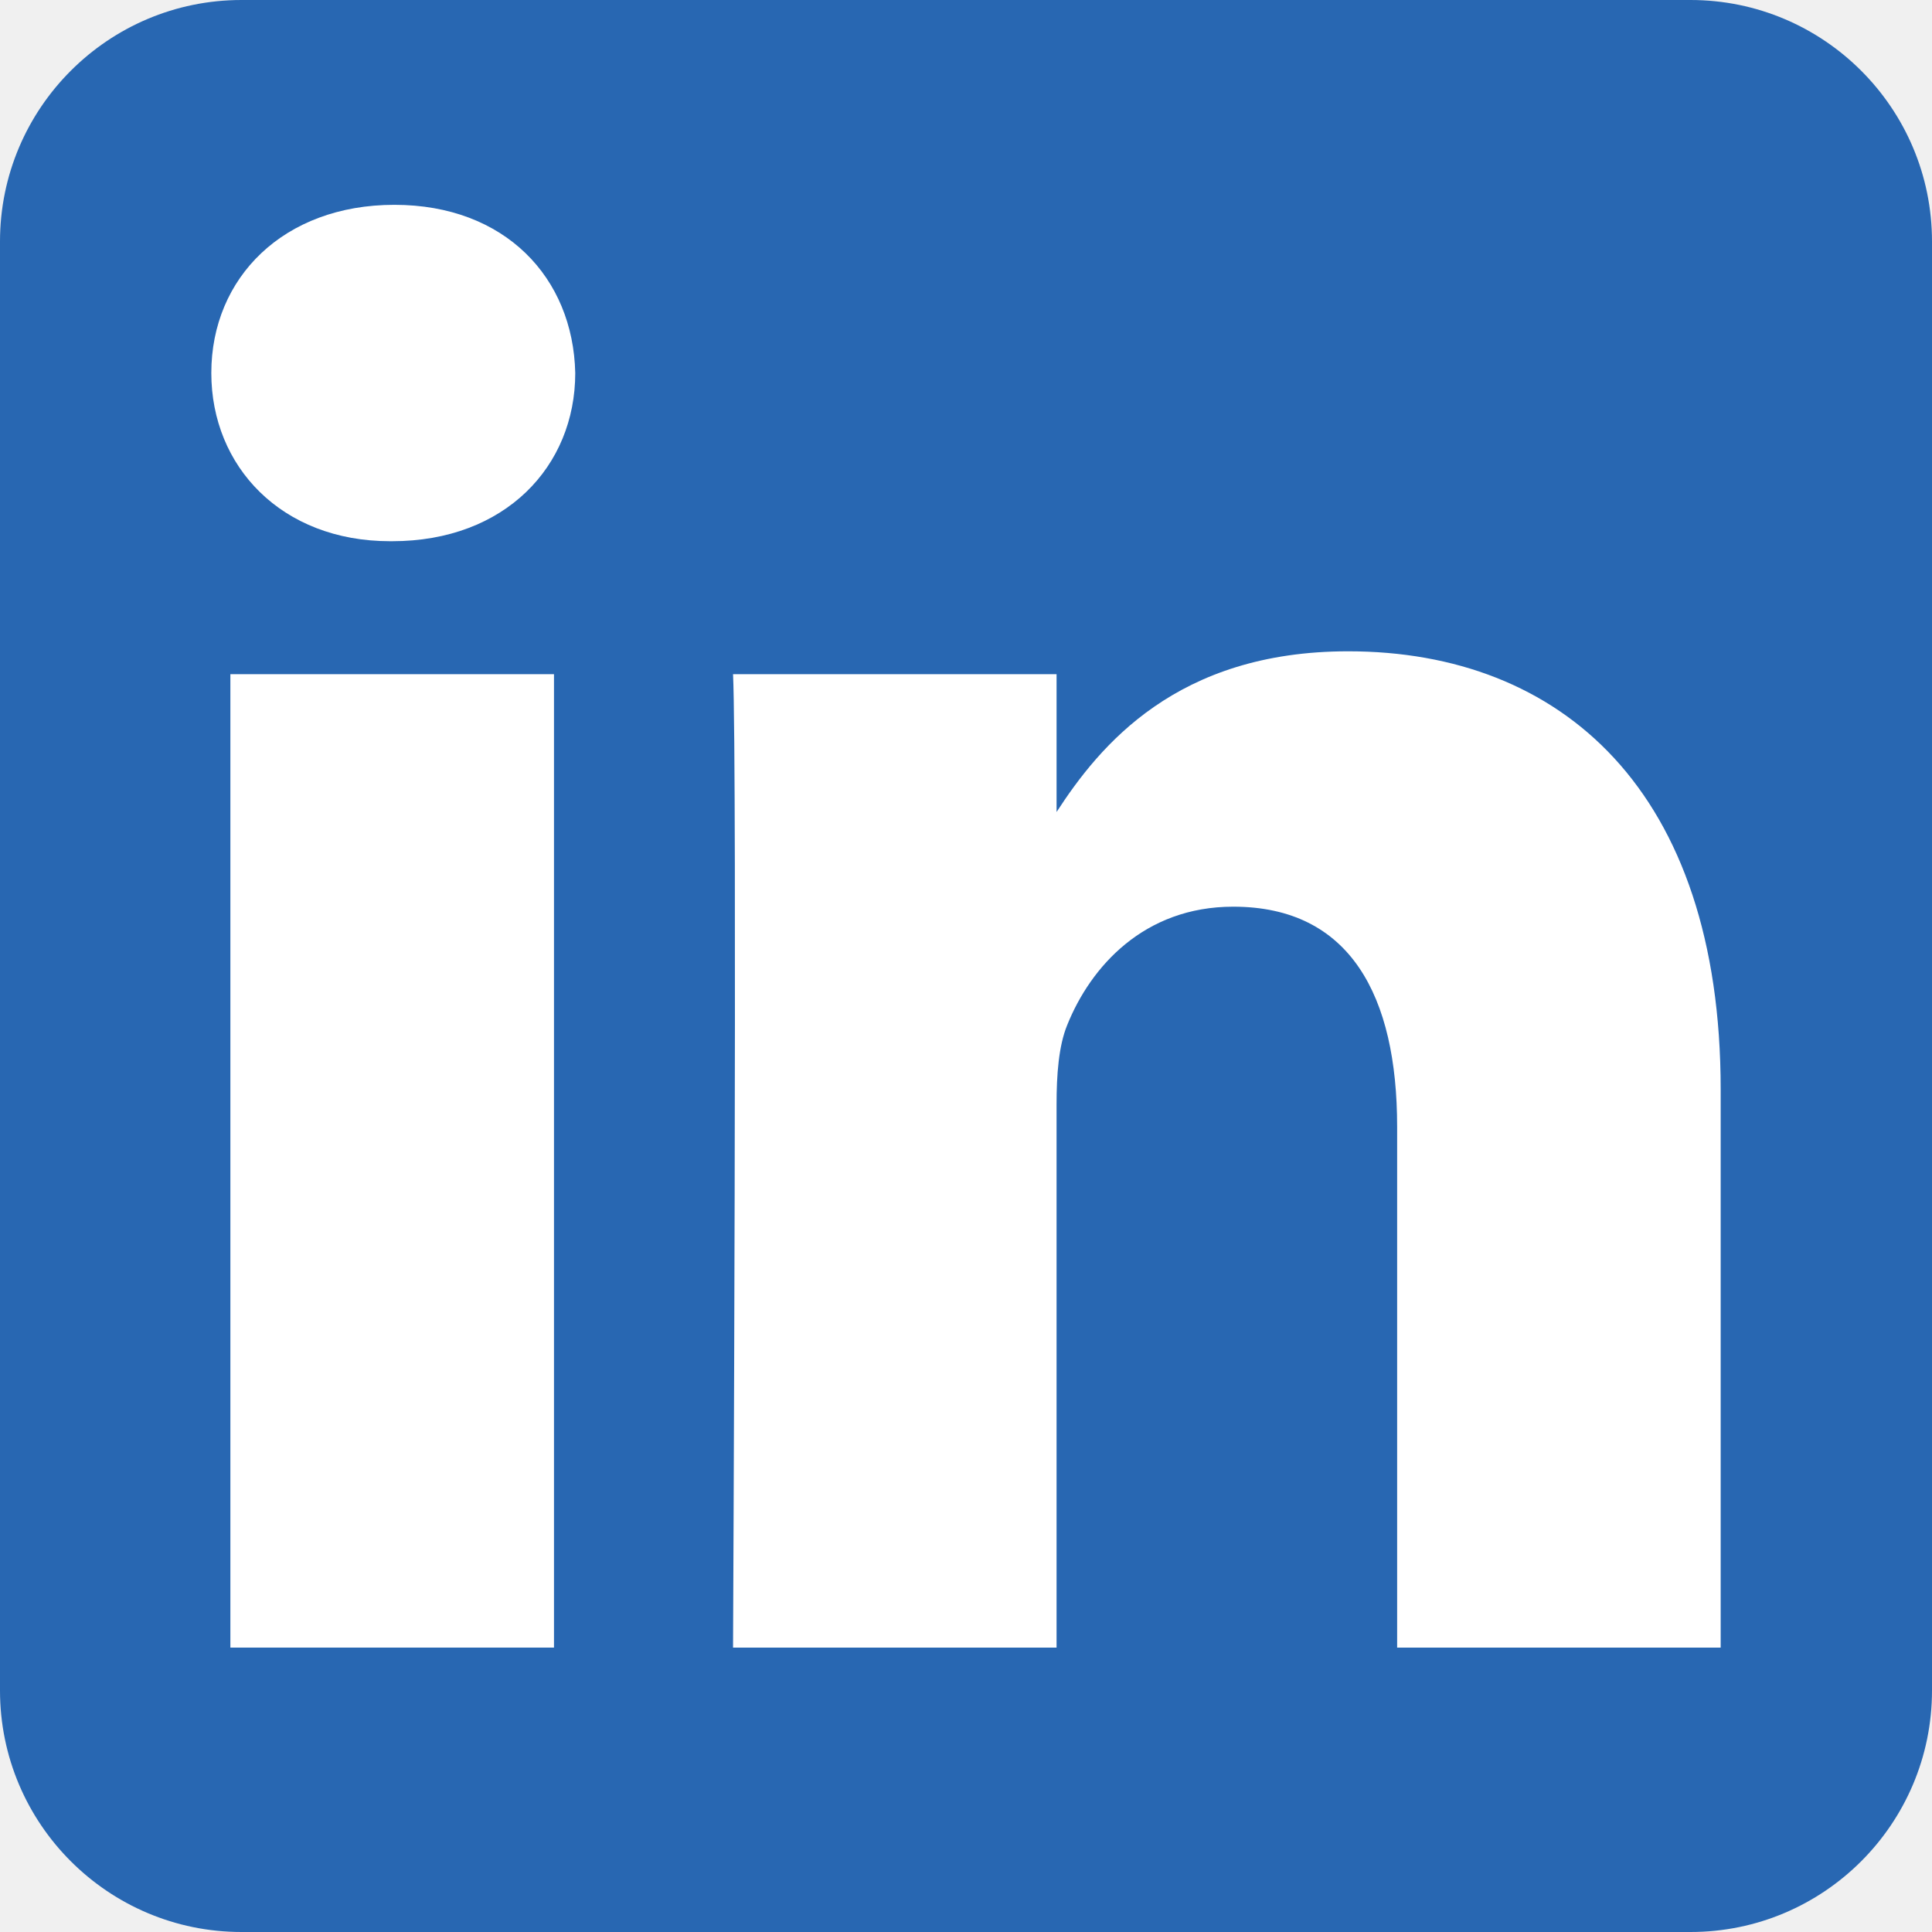
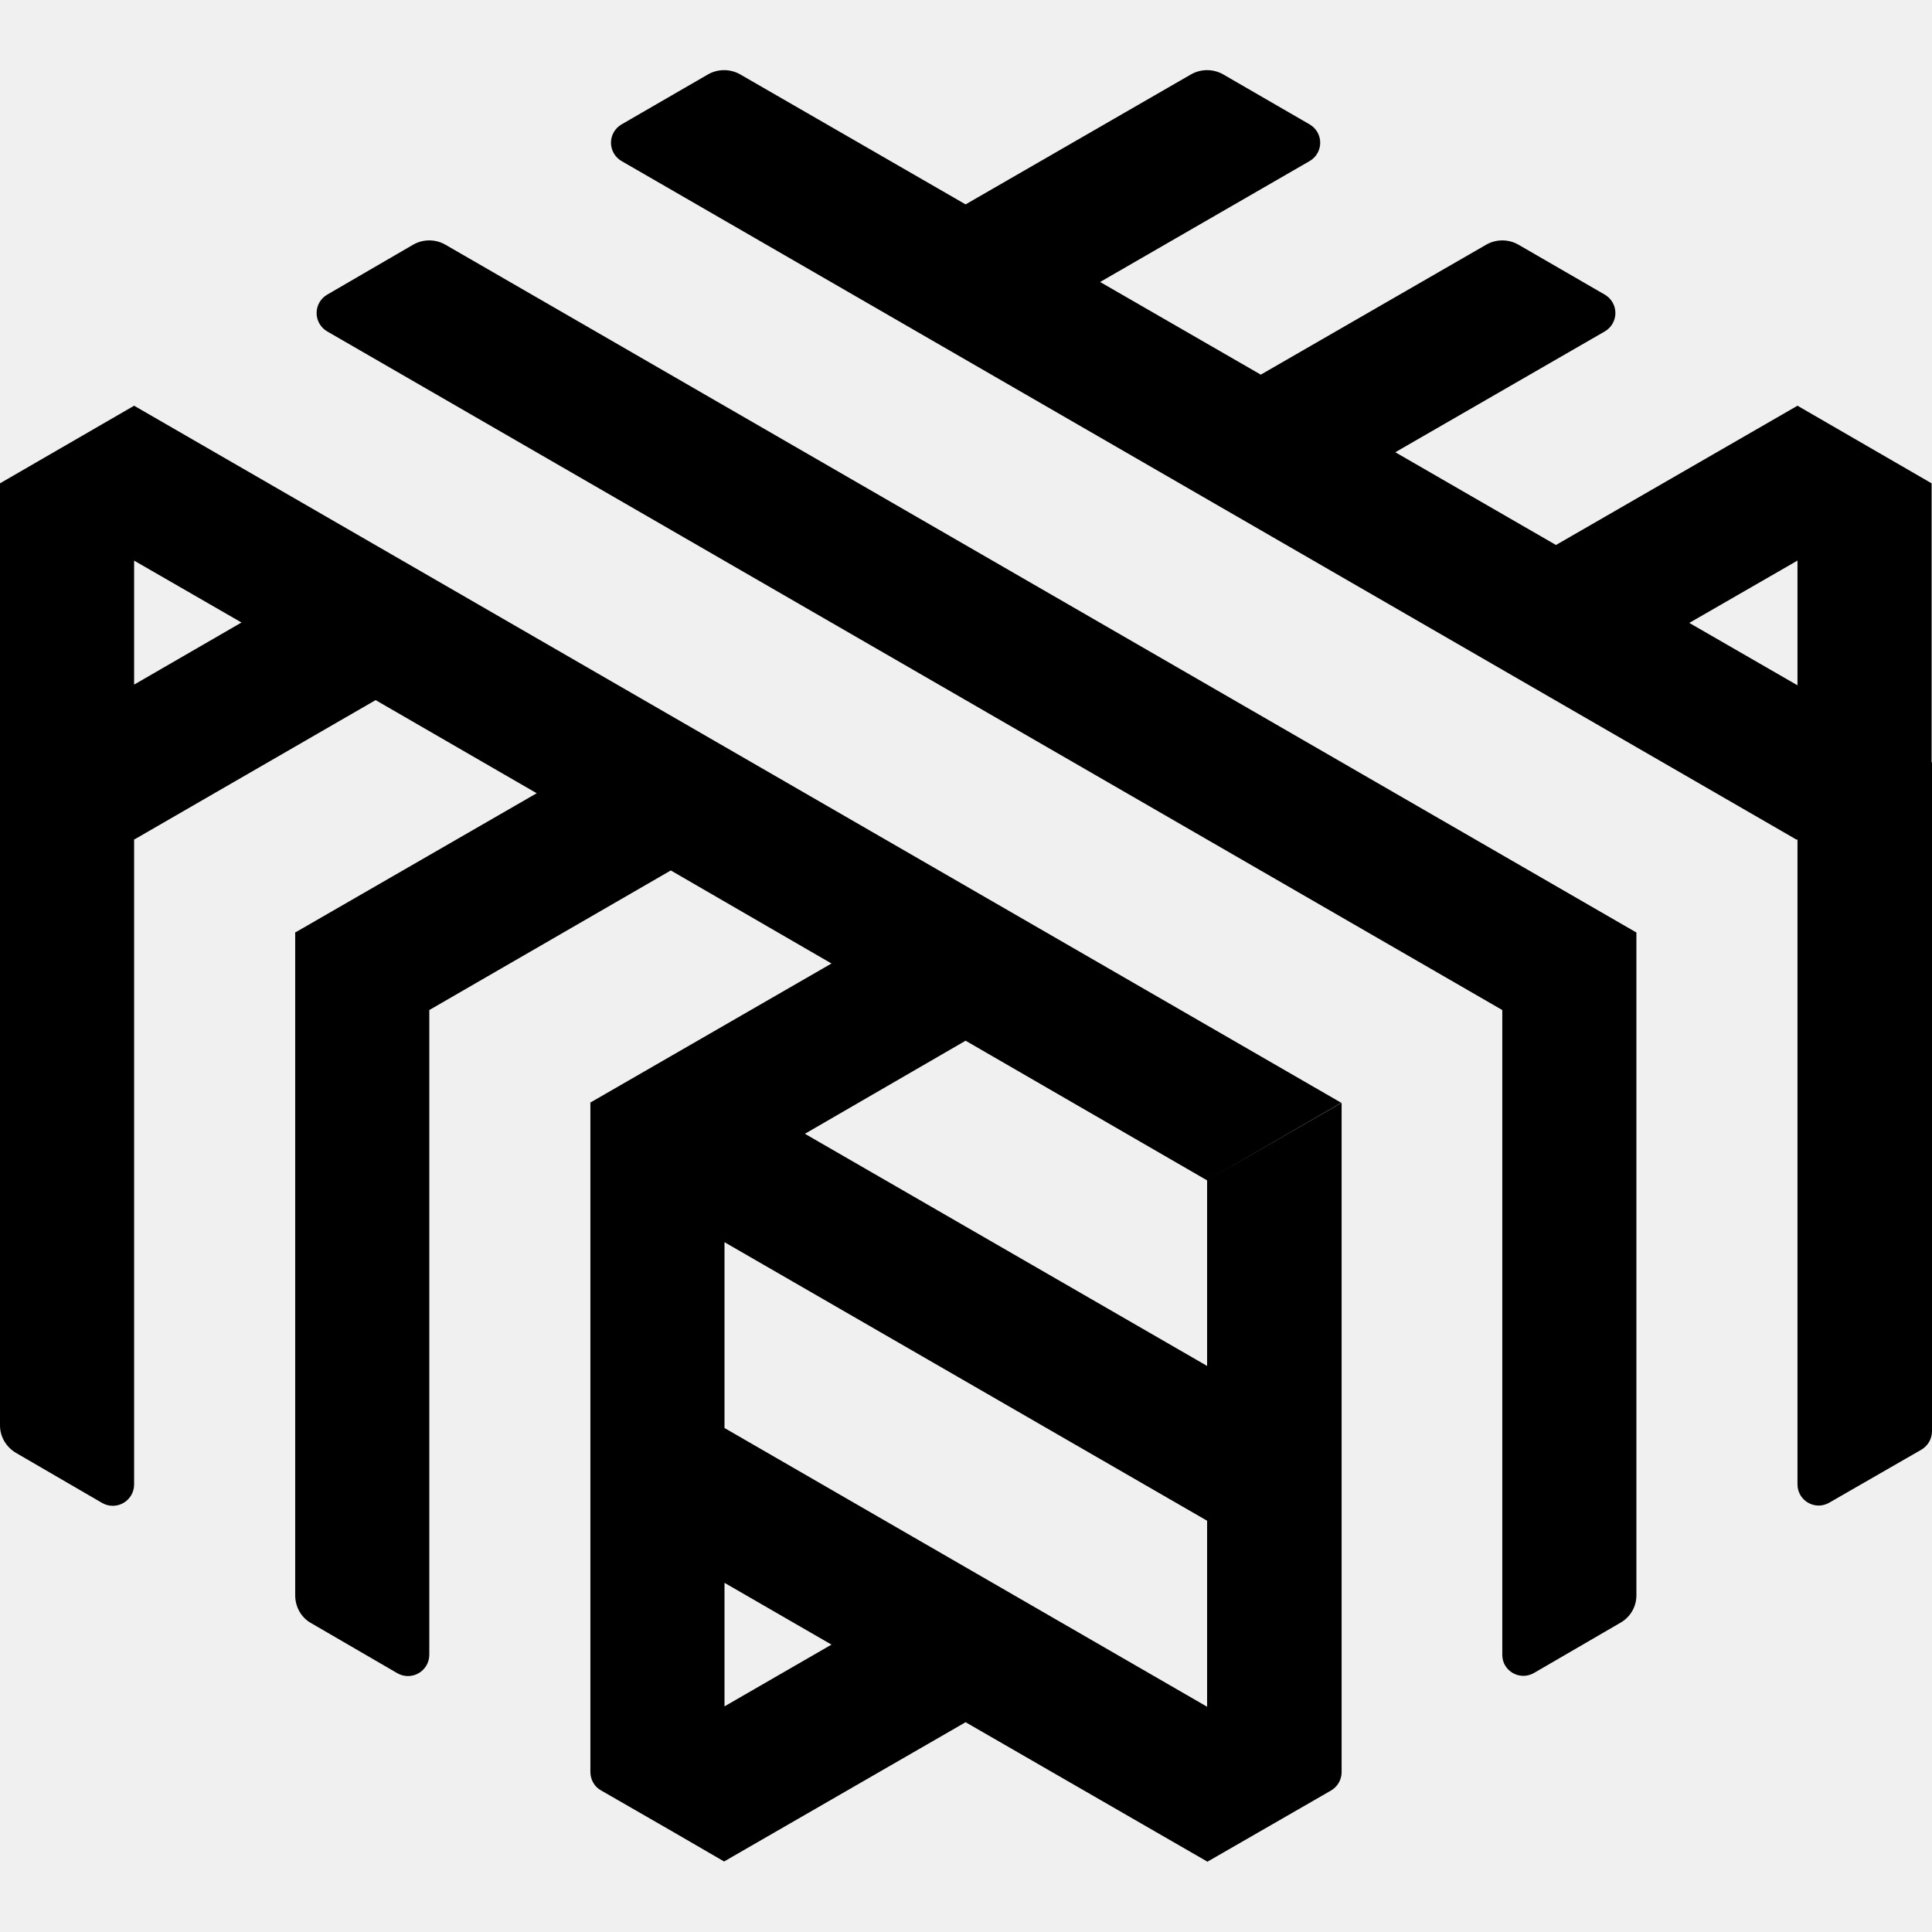
- <svg xmlns="http://www.w3.org/2000/svg" height="100%" style="fill-rule:evenodd;clip-rule:evenodd;stroke-linejoin:round;stroke-miterlimit:2;" version="1.1" viewBox="0 0 512 512" width="100%" xml:space="preserve">
-   <g id="g5891">
-     <path d="M512,64c0,-35.323 -28.677,-64 -64,-64l-384,0c-35.323,0 -64,28.677 -64,64l0,384c0,35.323 28.677,64 64,64l384,0c35.323,0 64,-28.677 64,-64l0,-384Z" id="background" style="fill:#2867b2;" />
-     <g id="shapes">
-       <rect height="257.962" id="rect11" style="fill:#fff;" width="85.76" x="61.053" y="178.667" />
-       <path d="M104.512,54.28c-29.341,0 -48.512,19.29 -48.512,44.573c0,24.752 18.588,44.574 47.377,44.574l0.554,0c29.903,0 48.516,-19.822 48.516,-44.574c-0.555,-25.283 -18.611,-44.573 -47.935,-44.573Z" id="path13-0" style="fill:#fff;fill-rule:nonzero;" />
-       <path d="M357.278,172.601c-45.49,0 -65.866,25.017 -77.276,42.589l0,-36.523l-85.738,0c1.137,24.197 0,257.961 0,257.961l85.737,0l0,-144.064c0,-7.711 0.554,-15.42 2.827,-20.931c6.188,-15.4 20.305,-31.352 43.993,-31.352c31.012,0 43.436,23.664 43.436,58.327l0,138.02l85.741,0l0,-147.93c0,-79.237 -42.305,-116.097 -98.72,-116.097Z" id="path15" style="fill:#fff;fill-rule:nonzero;" />
-     </g>
-   </g>
+ <svg xmlns="http://www.w3.org/2000/svg" role="img" viewBox="0 0 24 24">
+   <path d="M22.329 5.04v9.034l1.666.964V6.004l-1.666-.964ZM0 15.038l1.666-.964V5.04L0 6.004v9.034Zm8.165-.089 7.665 4.424V17.45l-7.176-4.142-.489.282v1.359Zm8.105 6.989-8.105-4.681v1.923l2.164 1.25-2.604 1.503a.263.263 0 0 0 0 .454l1.27.737 3-1.73 3 1.73 1.27-.737c.178-.093.178-.35.005-.449Zm6.059-11.511v8.012c0 .202.218.331.396.227l1.142-.657a.267.267 0 0 0 .133-.228V9.468l-1.671.959Zm-3.271 10.354 1.072-.623a.39.39 0 0 0 .198-.341v-8.233l-1.666.963v8.012c0 .198.218.326.396.222Zm-4.063 2.348 1.537-.885a.265.265 0 0 0 .134-.227v-8.318l-1.671.964v8.466Zm-7.532-.89L9 23.124v-8.461l-1.666-.964v8.313c0 .094.05.183.129.227Zm-3.598-2.076 1.072.623a.265.265 0 0 0 .396-.227v-8.017l-1.666-.963v8.238c0 .144.074.277.198.346ZM.198 18.048l1.072.623a.265.265 0 0 0 .396-.228v-8.016L0 9.468v8.239c0 .138.074.267.198.341ZM23.995 6.004l-1.666-.964-3 1.73-1.996-1.152 2.604-1.502a.264.264 0 0 0 0-.455l-1.077-.623a.403.403 0 0 0-.395 0l-2.803 1.616-1.996-1.151L16.27 2a.263.263 0 0 0 0-.454L15.193.923a.405.405 0 0 0-.396 0l-2.802 1.616L9.193.923a.405.405 0 0 0-.396 0l-1.077.623a.263.263 0 0 0 0 .454l14.6 8.432 1.665-.964-3-1.73 3.01-1.734ZM5.135 3.038l-1.072.623a.264.264 0 0 0 0 .455l14.599 8.431 1.666-.963L5.53 3.038a.403.403 0 0 0-.395 0ZM0 6.004l3 1.729-3 1.735 1.671.959 2.995-1.73 2.001 1.157-3 1.73 1.666.963 3-1.734 1.996 1.156-3 1.73L9 14.663l2.995-1.735 3 1.735 1.666-.964L1.666 5.04 0 6.004Z" />
</svg>
